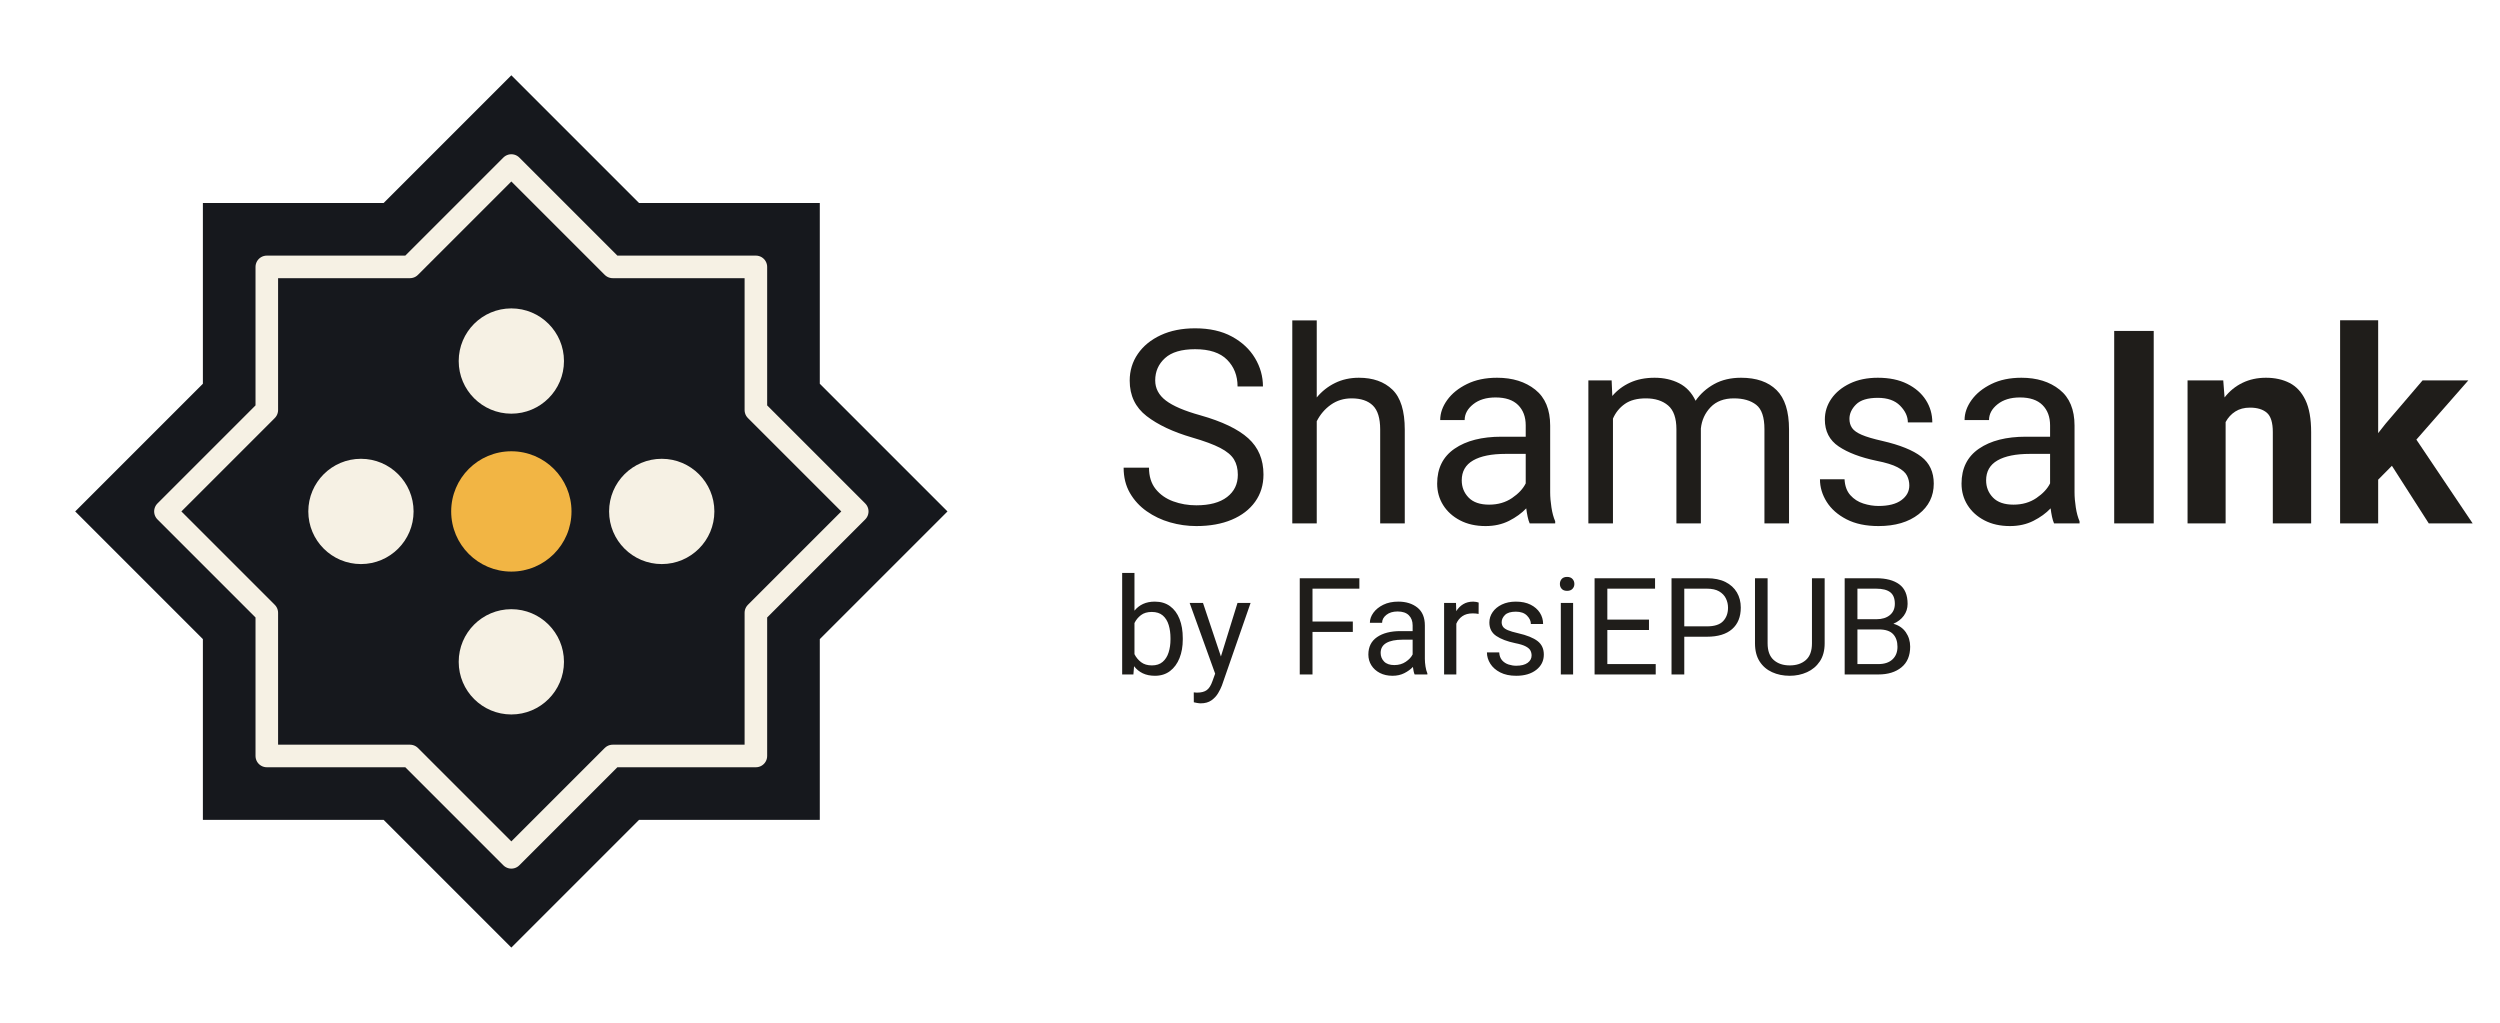
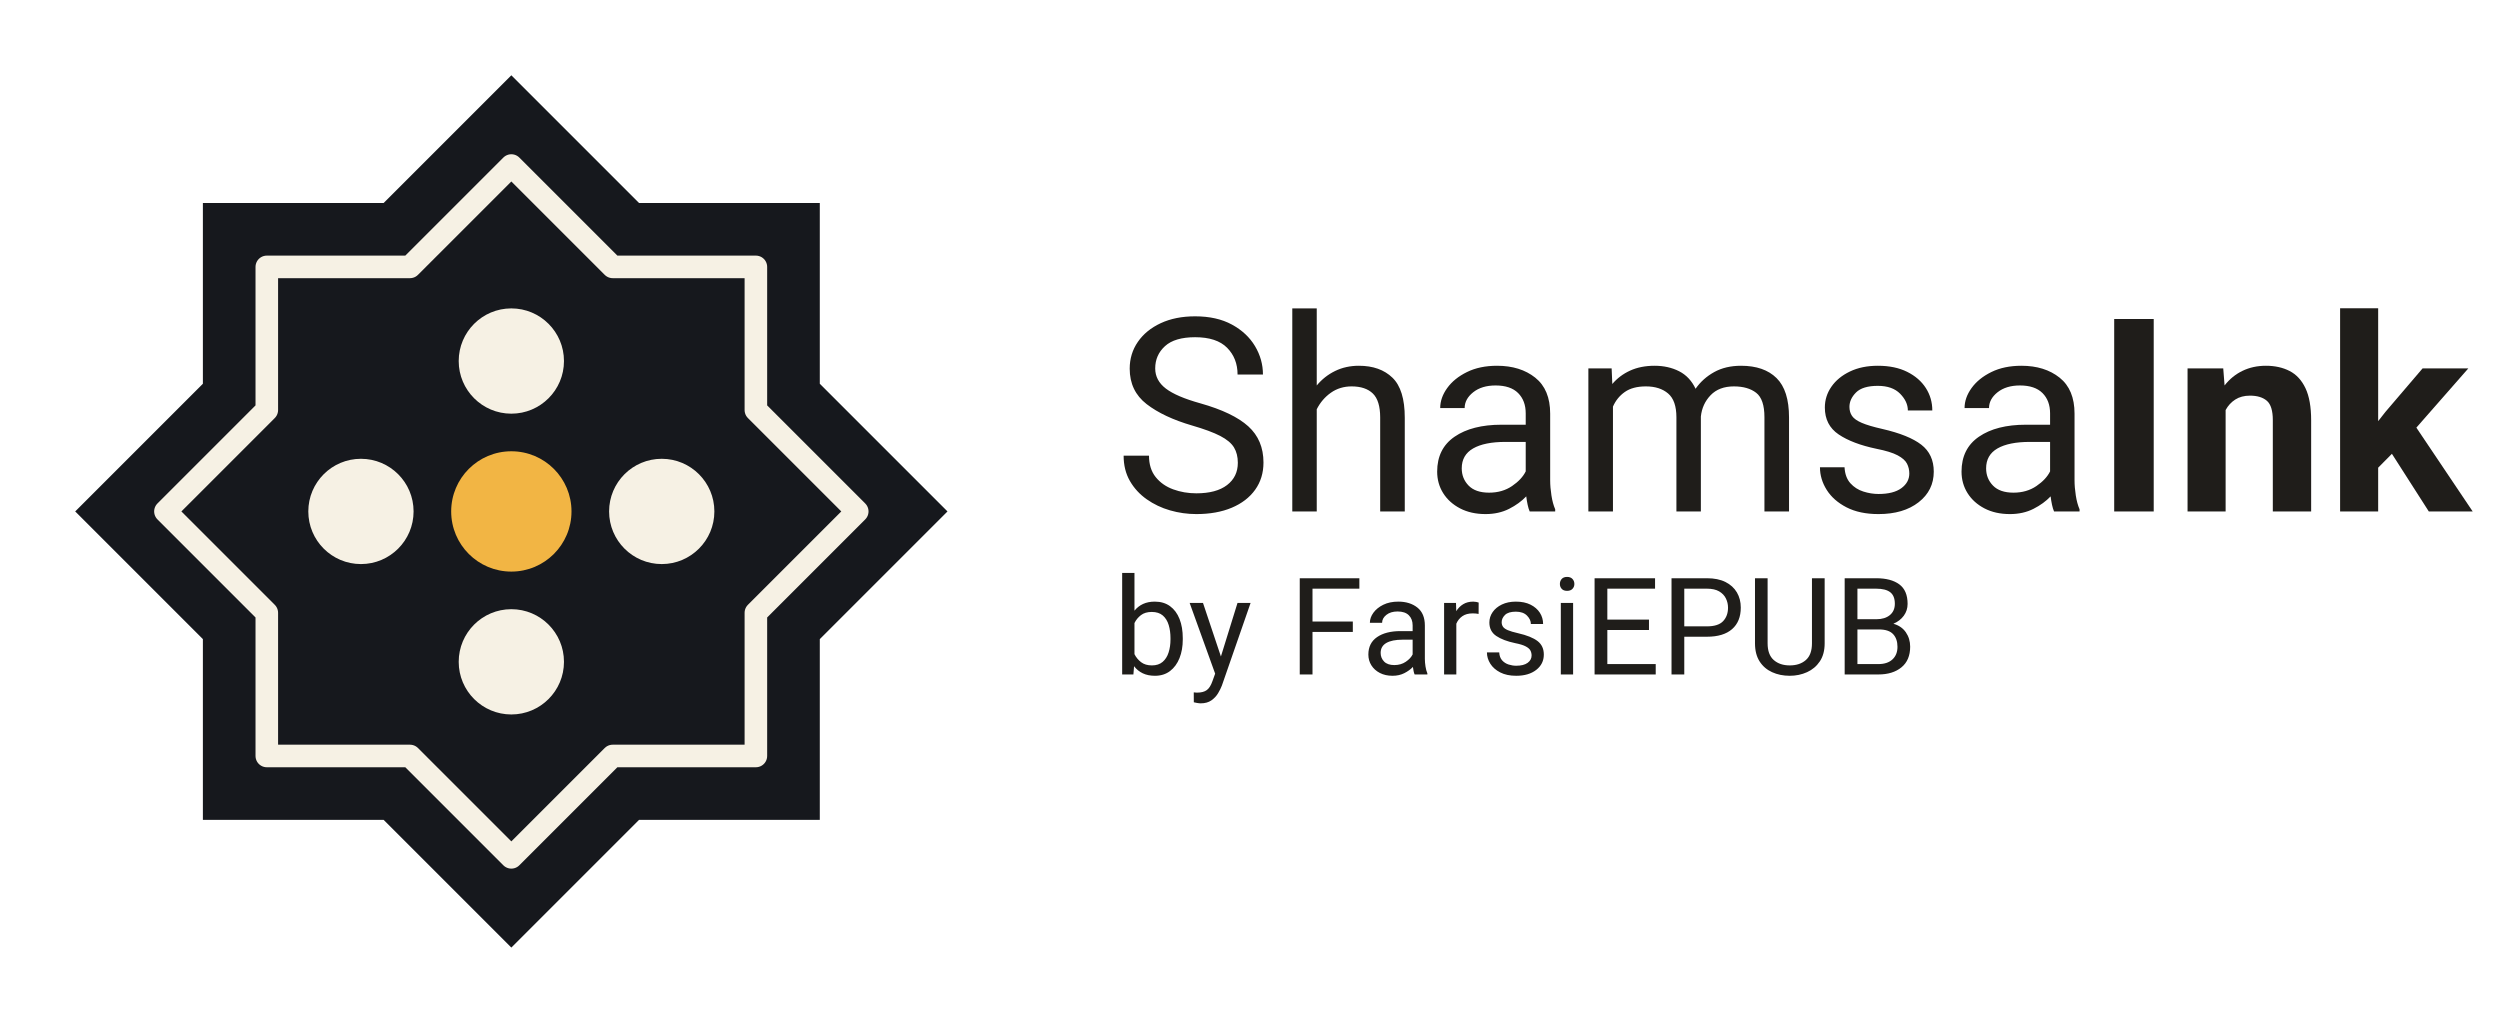
<svg xmlns="http://www.w3.org/2000/svg" viewBox="-2 -2 166.23 68.00" width="1662" height="680" role="img" aria-label="ShamsaInk by FarsiEPUB">
  <g transform="translate(0 0)">
    <path d="M32.00 3.00L40.49 11.49L52.51 11.49L52.51 23.51L61.00 32.00L52.51 40.49L52.51 52.51L40.49 52.51L32.00 61.00L23.51 52.51L11.49 52.51L11.49 40.49L3.00 32.00L11.49 23.51L11.49 11.49L23.51 11.49Z" fill="#16181D" />
    <path d="M32.00 9.00L38.74 15.74L48.26 15.74L48.26 25.26L55.00 32.00L48.26 38.74L48.26 48.26L38.74 48.26L32.00 55.00L25.26 48.26L15.74 48.26L15.74 38.74L9.00 32.00L15.74 25.26L15.74 15.74L25.26 15.74Z" fill="none" stroke="#F6F1E4" stroke-width="1.5" stroke-linejoin="round" />
    <circle cx="32" cy="22" r="3.5" fill="#F6F1E4" />
    <circle cx="22" cy="32" r="3.5" fill="#F6F1E4" />
    <circle cx="42" cy="32" r="3.5" fill="#F6F1E4" />
    <circle cx="32" cy="42" r="3.5" fill="#F6F1E4" />
    <circle cx="32" cy="32" r="5" fill="none" />
    <circle cx="32" cy="32" r="4" fill="#F2B544" />
  </g>
-   <path fill="#1f1d1a" d="M80.306 29.562Q80.306 28.965 80.051 28.543Q79.796 28.121 79.137 27.778Q78.478 27.436 77.265 27.084Q75.366 26.53 74.241 25.66Q73.116 24.79 73.116 23.305Q73.116 22.312 73.657 21.525Q74.197 20.738 75.177 20.281Q76.157 19.824 77.467 19.824Q78.908 19.824 79.915 20.374Q80.921 20.923 81.448 21.806Q81.976 22.689 81.976 23.691H80.288Q80.288 22.619 79.594 21.916Q78.899 21.213 77.467 21.213Q76.113 21.213 75.463 21.806Q74.812 22.399 74.812 23.287Q74.812 24.087 75.52 24.627Q76.228 25.168 77.81 25.607Q79.989 26.223 81.0 27.137Q82.011 28.051 82.011 29.545Q82.011 30.582 81.457 31.355Q80.903 32.129 79.901 32.551Q78.899 32.973 77.546 32.973Q76.658 32.973 75.801 32.727Q74.944 32.48 74.246 31.988Q73.547 31.496 73.129 30.771Q72.712 30.046 72.712 29.088H74.399Q74.399 29.958 74.843 30.512Q75.287 31.065 76.008 31.329Q76.729 31.593 77.546 31.593Q78.873 31.593 79.589 31.043Q80.306 30.494 80.306 29.562ZM85.553 19.297V24.421Q86.062 23.806 86.774 23.458Q87.486 23.111 88.356 23.111Q89.763 23.111 90.584 23.902Q91.406 24.693 91.406 26.565V32.797H89.771V26.548Q89.771 25.432 89.284 24.957Q88.796 24.482 87.873 24.482Q87.091 24.482 86.493 24.904Q85.896 25.326 85.553 26.003V32.797H83.927V19.297ZM99.712 32.797Q99.633 32.621 99.576 32.353Q99.519 32.085 99.483 31.795Q99.026 32.278 98.341 32.625Q97.655 32.973 96.776 32.973Q95.81 32.973 95.084 32.595Q94.359 32.217 93.959 31.58Q93.56 30.942 93.56 30.151Q93.56 28.622 94.72 27.827Q95.88 27.031 97.84 27.031H99.448V26.275Q99.448 25.432 98.943 24.926Q98.438 24.421 97.444 24.421Q96.521 24.421 95.955 24.874Q95.388 25.326 95.388 25.924H93.762Q93.762 25.238 94.228 24.592Q94.693 23.946 95.542 23.529Q96.39 23.111 97.541 23.111Q99.088 23.111 100.081 23.902Q101.074 24.693 101.074 26.293V30.723Q101.074 31.197 101.158 31.733Q101.241 32.27 101.408 32.656V32.797ZM97.014 31.549Q97.893 31.549 98.539 31.109Q99.185 30.67 99.448 30.134V28.174H98.104Q96.706 28.174 95.95 28.609Q95.194 29.044 95.194 29.932Q95.194 30.608 95.651 31.079Q96.108 31.549 97.014 31.549ZM107.438 24.482Q106.567 24.482 106.04 24.852Q105.513 25.221 105.249 25.827V32.797H103.614V23.287H105.161L105.205 24.324Q105.688 23.753 106.392 23.432Q107.095 23.111 108.018 23.111Q108.932 23.111 109.648 23.476Q110.364 23.841 110.742 24.641Q111.217 23.955 111.977 23.533Q112.737 23.111 113.766 23.111Q115.295 23.111 116.125 23.929Q116.956 24.746 116.956 26.548V32.797H115.321V26.53Q115.321 25.335 114.772 24.909Q114.223 24.482 113.291 24.482Q112.307 24.482 111.744 25.067Q111.182 25.651 111.094 26.486V32.797H109.468V26.539Q109.468 25.423 108.914 24.953Q108.36 24.482 107.438 24.482ZM124.954 30.274Q124.954 29.923 124.8 29.62Q124.646 29.316 124.176 29.066Q123.706 28.815 122.766 28.631Q121.175 28.297 120.256 27.677Q119.338 27.058 119.338 25.889Q119.338 25.133 119.773 24.504Q120.208 23.876 121.003 23.494Q121.799 23.111 122.862 23.111Q124.005 23.111 124.813 23.516Q125.622 23.92 126.053 24.592Q126.483 25.265 126.483 26.082H124.857Q124.857 25.493 124.343 24.97Q123.829 24.447 122.862 24.447Q121.852 24.447 121.412 24.887Q120.973 25.326 120.973 25.845Q120.973 26.196 121.148 26.451Q121.324 26.706 121.794 26.908Q122.265 27.11 123.161 27.312Q124.919 27.717 125.75 28.358Q126.58 29.0 126.58 30.151Q126.58 31.399 125.574 32.186Q124.567 32.973 122.906 32.973Q121.649 32.973 120.779 32.524Q119.909 32.076 119.461 31.364Q119.013 30.652 119.013 29.861H120.647Q120.683 30.529 121.034 30.92Q121.386 31.312 121.896 31.474Q122.405 31.637 122.906 31.637Q123.899 31.637 124.427 31.25Q124.954 30.863 124.954 30.274ZM134.578 32.797Q134.499 32.621 134.442 32.353Q134.385 32.085 134.35 31.795Q133.893 32.278 133.207 32.625Q132.521 32.973 131.643 32.973Q130.676 32.973 129.951 32.595Q129.226 32.217 128.826 31.58Q128.426 30.942 128.426 30.151Q128.426 28.622 129.586 27.827Q130.746 27.031 132.706 27.031H134.314V26.275Q134.314 25.432 133.809 24.926Q133.304 24.421 132.311 24.421Q131.388 24.421 130.821 24.874Q130.254 25.326 130.254 25.924H128.628Q128.628 25.238 129.094 24.592Q129.56 23.946 130.408 23.529Q131.256 23.111 132.407 23.111Q133.954 23.111 134.947 23.902Q135.94 24.693 135.94 26.293V30.723Q135.94 31.197 136.024 31.733Q136.107 32.27 136.274 32.656V32.797ZM131.88 31.549Q132.759 31.549 133.405 31.109Q134.051 30.67 134.314 30.134V28.174H132.97Q131.572 28.174 130.816 28.609Q130.061 29.044 130.061 29.932Q130.061 30.608 130.518 31.079Q130.975 31.549 131.88 31.549Z" />
-   <path fill="#1f1d1a" d="M141.205 20.0V32.797H138.577V20.0ZM147.604 25.098Q147.032 25.098 146.628 25.357Q146.224 25.616 145.986 26.056V32.797H143.455V23.287H145.828L145.916 24.421Q146.408 23.788 147.107 23.45Q147.806 23.111 148.667 23.111Q149.563 23.111 150.24 23.458Q150.917 23.806 151.295 24.601Q151.673 25.396 151.673 26.732V32.797H149.124V26.724Q149.124 25.783 148.729 25.44Q148.333 25.098 147.604 25.098ZM159.495 32.797 157.043 28.965 156.129 29.888V32.797H153.598V19.288H156.129V26.794L156.612 26.179L159.082 23.287H162.123L158.669 27.225L162.413 32.797Z" />
+   <path fill="#1f1d1a" d="M80.306 28.766Q80.306 28.168 80.051 27.746Q79.796 27.324 79.137 26.981Q78.478 26.639 77.265 26.287Q75.366 25.733 74.241 24.863Q73.116 23.993 73.116 22.508Q73.116 21.515 73.657 20.728Q74.197 19.941 75.177 19.484Q76.157 19.027 77.467 19.027Q78.908 19.027 79.915 19.577Q80.921 20.126 81.448 21.009Q81.976 21.893 81.976 22.895H80.288Q80.288 21.822 79.594 21.119Q78.899 20.416 77.467 20.416Q76.113 20.416 75.463 21.009Q74.812 21.603 74.812 22.49Q74.812 23.29 75.52 23.831Q76.228 24.371 77.81 24.811Q79.989 25.426 81.0 26.34Q82.011 27.254 82.011 28.748Q82.011 29.785 81.457 30.559Q80.903 31.332 79.901 31.754Q78.899 32.176 77.546 32.176Q76.658 32.176 75.801 31.93Q74.944 31.684 74.246 31.191Q73.547 30.699 73.129 29.974Q72.712 29.249 72.712 28.291H74.399Q74.399 29.161 74.843 29.715Q75.287 30.269 76.008 30.532Q76.729 30.796 77.546 30.796Q78.873 30.796 79.589 30.247Q80.306 29.697 80.306 28.766ZM85.553 18.5V23.624Q86.062 23.009 86.774 22.662Q87.486 22.314 88.356 22.314Q89.763 22.314 90.584 23.105Q91.406 23.896 91.406 25.769V32.0H89.771V25.751Q89.771 24.635 89.284 24.16Q88.796 23.686 87.873 23.686Q87.091 23.686 86.493 24.107Q85.896 24.529 85.553 25.206V32.0H83.927V18.5ZM99.712 32.0Q99.633 31.824 99.576 31.556Q99.519 31.288 99.483 30.998Q99.026 31.481 98.341 31.829Q97.655 32.176 96.776 32.176Q95.81 32.176 95.084 31.798Q94.359 31.42 93.959 30.783Q93.56 30.146 93.56 29.354Q93.56 27.825 94.72 27.03Q95.88 26.234 97.84 26.234H99.448V25.479Q99.448 24.635 98.943 24.129Q98.438 23.624 97.444 23.624Q96.521 23.624 95.955 24.077Q95.388 24.529 95.388 25.127H93.762Q93.762 24.441 94.228 23.795Q94.693 23.149 95.542 22.732Q96.39 22.314 97.541 22.314Q99.088 22.314 100.081 23.105Q101.074 23.896 101.074 25.496V29.926Q101.074 30.4 101.158 30.937Q101.241 31.473 101.408 31.859V32.0ZM97.014 30.752Q97.893 30.752 98.539 30.312Q99.185 29.873 99.448 29.337V27.377H98.104Q96.706 27.377 95.95 27.812Q95.194 28.247 95.194 29.135Q95.194 29.812 95.651 30.282Q96.108 30.752 97.014 30.752ZM107.438 23.686Q106.567 23.686 106.04 24.055Q105.513 24.424 105.249 25.03V32.0H103.614V22.49H105.161L105.205 23.527Q105.688 22.956 106.392 22.635Q107.095 22.314 108.018 22.314Q108.932 22.314 109.648 22.679Q110.364 23.044 110.742 23.844Q111.217 23.158 111.977 22.736Q112.737 22.314 113.766 22.314Q115.295 22.314 116.125 23.132Q116.956 23.949 116.956 25.751V32.0H115.321V25.733Q115.321 24.538 114.772 24.112Q114.223 23.686 113.291 23.686Q112.307 23.686 111.744 24.27Q111.182 24.854 111.094 25.689V32.0H109.468V25.742Q109.468 24.626 108.914 24.156Q108.36 23.686 107.438 23.686ZM124.954 29.478Q124.954 29.126 124.8 28.823Q124.646 28.52 124.176 28.269Q123.706 28.019 122.766 27.834Q121.175 27.5 120.256 26.88Q119.338 26.261 119.338 25.092Q119.338 24.336 119.773 23.708Q120.208 23.079 121.003 22.697Q121.799 22.314 122.862 22.314Q124.005 22.314 124.813 22.719Q125.622 23.123 126.053 23.795Q126.483 24.468 126.483 25.285H124.857Q124.857 24.696 124.343 24.173Q123.829 23.65 122.862 23.65Q121.852 23.65 121.412 24.09Q120.973 24.529 120.973 25.048Q120.973 25.399 121.148 25.654Q121.324 25.909 121.794 26.111Q122.265 26.313 123.161 26.516Q124.919 26.92 125.75 27.562Q126.58 28.203 126.58 29.354Q126.58 30.603 125.574 31.389Q124.567 32.176 122.906 32.176Q121.649 32.176 120.779 31.728Q119.909 31.279 119.461 30.567Q119.013 29.855 119.013 29.064H120.647Q120.683 29.732 121.034 30.124Q121.386 30.515 121.896 30.677Q122.405 30.84 122.906 30.84Q123.899 30.84 124.427 30.453Q124.954 30.066 124.954 29.478ZM134.578 32.0Q134.499 31.824 134.442 31.556Q134.385 31.288 134.35 30.998Q133.893 31.481 133.207 31.829Q132.521 32.176 131.643 32.176Q130.676 32.176 129.951 31.798Q129.226 31.42 128.826 30.783Q128.426 30.146 128.426 29.354Q128.426 27.825 129.586 27.03Q130.746 26.234 132.706 26.234H134.314V25.479Q134.314 24.635 133.809 24.129Q133.304 23.624 132.311 23.624Q131.388 23.624 130.821 24.077Q130.254 24.529 130.254 25.127H128.628Q128.628 24.441 129.094 23.795Q129.56 23.149 130.408 22.732Q131.256 22.314 132.407 22.314Q133.954 22.314 134.947 23.105Q135.94 23.896 135.94 25.496V29.926Q135.94 30.4 136.024 30.937Q136.107 31.473 136.274 31.859V32.0ZM131.88 30.752Q132.759 30.752 133.405 30.312Q134.051 29.873 134.314 29.337V27.377H132.97Q131.572 27.377 130.816 27.812Q130.061 28.247 130.061 29.135Q130.061 29.812 130.518 30.282Q130.975 30.752 131.88 30.752Z" />
+   <path fill="#1f1d1a" d="M141.205 19.203V32.0H138.577V19.203ZM147.604 24.301Q147.032 24.301 146.628 24.56Q146.224 24.819 145.986 25.259V32.0H143.455V22.49H145.828L145.916 23.624Q146.408 22.991 147.107 22.653Q147.806 22.314 148.667 22.314Q149.563 22.314 150.24 22.662Q150.917 23.009 151.295 23.804Q151.673 24.6 151.673 25.936V32.0H149.124V25.927Q149.124 24.986 148.729 24.644Q148.333 24.301 147.604 24.301ZM159.495 32.0 157.043 28.168 156.129 29.091V32.0H153.598V18.491H156.129V25.997L156.612 25.382L159.082 22.49H162.123L158.669 26.428L162.413 32.0Z" />
  <path fill="#1f1d1a" d="M76.645 40.423V40.515Q76.645 41.21 76.427 41.755Q76.21 42.299 75.797 42.614Q75.384 42.928 74.795 42.928Q74.329 42.928 73.984 42.763Q73.639 42.598 73.406 42.291L73.362 42.84H72.615V36.09H73.433V38.599Q73.666 38.309 74.002 38.153Q74.338 37.997 74.786 37.997Q75.384 37.997 75.799 38.3Q76.214 38.604 76.43 39.151Q76.645 39.698 76.645 40.423ZM75.828 40.515V40.423Q75.828 39.948 75.709 39.553Q75.59 39.157 75.318 38.92Q75.045 38.683 74.584 38.683Q74.14 38.683 73.863 38.896Q73.586 39.109 73.433 39.421V41.491Q73.591 41.807 73.872 42.023Q74.153 42.238 74.593 42.238Q75.032 42.238 75.305 42.005Q75.577 41.772 75.702 41.379Q75.828 40.986 75.828 40.515ZM77.99 38.085 79.181 41.645 80.284 38.085H81.154L79.247 43.574Q79.159 43.807 78.994 44.086Q78.829 44.365 78.548 44.563Q78.267 44.76 77.836 44.76Q77.739 44.76 77.59 44.734Q77.44 44.708 77.379 44.69L77.375 44.031Q77.41 44.035 77.487 44.042Q77.563 44.048 77.594 44.048Q78.012 44.048 78.242 43.879Q78.473 43.71 78.623 43.271L78.798 42.787L77.102 38.085ZM87.952 39.32V40.014H85.271V42.84H84.423V36.442H88.387V37.136H85.271V39.32ZM92.061 42.84Q92.021 42.752 91.993 42.618Q91.964 42.484 91.947 42.339Q91.718 42.581 91.375 42.754Q91.033 42.928 90.593 42.928Q90.11 42.928 89.747 42.739Q89.385 42.55 89.185 42.231Q88.985 41.913 88.985 41.517Q88.985 40.753 89.565 40.355Q90.145 39.957 91.125 39.957H91.929V39.579Q91.929 39.157 91.677 38.905Q91.424 38.652 90.927 38.652Q90.466 38.652 90.182 38.878Q89.899 39.105 89.899 39.403H89.086Q89.086 39.061 89.319 38.738Q89.552 38.415 89.976 38.206Q90.4 37.997 90.976 37.997Q91.749 37.997 92.246 38.393Q92.742 38.788 92.742 39.588V41.803Q92.742 42.04 92.784 42.308Q92.826 42.576 92.909 42.77V42.84ZM90.712 42.216Q91.151 42.216 91.474 41.996Q91.797 41.777 91.929 41.508V40.528H91.257Q90.558 40.528 90.18 40.746Q89.802 40.964 89.802 41.407Q89.802 41.746 90.031 41.981Q90.259 42.216 90.712 42.216ZM96.319 38.059 96.315 38.815Q96.135 38.779 95.919 38.779Q95.502 38.779 95.234 38.966Q94.966 39.153 94.834 39.465V42.84H94.021V38.085H94.812L94.83 38.63Q95.01 38.34 95.289 38.169Q95.568 37.997 95.959 37.997Q96.047 37.997 96.161 38.017Q96.275 38.037 96.319 38.059ZM99.839 41.579Q99.839 41.403 99.762 41.251Q99.686 41.1 99.45 40.975Q99.215 40.849 98.745 40.757Q97.95 40.59 97.49 40.28Q97.031 39.97 97.031 39.386Q97.031 39.008 97.249 38.694Q97.466 38.38 97.864 38.188Q98.262 37.997 98.793 37.997Q99.365 37.997 99.769 38.199Q100.173 38.402 100.389 38.738Q100.604 39.074 100.604 39.483H99.791Q99.791 39.188 99.534 38.927Q99.277 38.665 98.793 38.665Q98.288 38.665 98.068 38.885Q97.849 39.105 97.849 39.364Q97.849 39.54 97.937 39.667Q98.024 39.795 98.26 39.896Q98.495 39.997 98.943 40.098Q99.822 40.3 100.237 40.621Q100.652 40.942 100.652 41.517Q100.652 42.141 100.149 42.535Q99.646 42.928 98.815 42.928Q98.187 42.928 97.752 42.704Q97.317 42.48 97.093 42.124Q96.869 41.768 96.869 41.372H97.686Q97.704 41.706 97.879 41.902Q98.055 42.097 98.31 42.179Q98.565 42.26 98.815 42.26Q99.312 42.26 99.576 42.067Q99.839 41.873 99.839 41.579ZM101.72 36.824Q101.72 36.626 101.841 36.49Q101.962 36.354 102.199 36.354Q102.432 36.354 102.557 36.49Q102.683 36.626 102.683 36.824Q102.683 37.013 102.557 37.147Q102.432 37.281 102.199 37.281Q101.962 37.281 101.841 37.147Q101.72 37.013 101.72 36.824ZM102.599 38.085V42.84H101.782V38.085ZM108.092 42.15V42.84H104.027V36.442H108.048V37.136H104.875V39.193H107.644V39.882H104.875V42.15ZM111.502 40.331H109.991V42.84H109.143V36.442H111.502Q112.228 36.442 112.729 36.692Q113.229 36.943 113.489 37.384Q113.748 37.826 113.748 38.393Q113.748 39.32 113.17 39.825Q112.592 40.331 111.502 40.331ZM111.502 37.136H109.991V39.641H111.502Q112.25 39.641 112.575 39.294Q112.9 38.946 112.9 38.402Q112.9 38.072 112.757 37.782Q112.614 37.492 112.307 37.314Q111.999 37.136 111.502 37.136ZM118.481 36.442H119.325V40.77Q119.325 41.491 119.004 41.97Q118.683 42.449 118.154 42.688Q117.624 42.928 117.004 42.928Q116.354 42.928 115.829 42.688Q115.304 42.449 114.998 41.97Q114.693 41.491 114.693 40.77V36.442H115.532V40.77Q115.532 41.522 115.939 41.88Q116.345 42.238 117.004 42.238Q117.672 42.238 118.077 41.88Q118.481 41.522 118.481 40.77ZM122.897 42.84H120.656V36.442H122.752Q123.737 36.442 124.288 36.848Q124.84 37.255 124.84 38.147Q124.84 38.59 124.587 38.935Q124.334 39.28 123.895 39.469Q124.436 39.619 124.723 40.036Q125.011 40.454 125.011 40.994Q125.011 41.891 124.433 42.365Q123.855 42.84 122.897 42.84ZM122.752 37.136H121.504V39.166H122.779Q123.328 39.166 123.66 38.894Q123.992 38.621 123.992 38.138Q123.992 37.611 123.686 37.373Q123.381 37.136 122.752 37.136ZM124.167 41.003Q124.167 40.467 123.875 40.157Q123.583 39.847 122.937 39.847H121.504V42.15H122.897Q123.5 42.15 123.833 41.84Q124.167 41.53 124.167 41.003Z" />
</svg>
